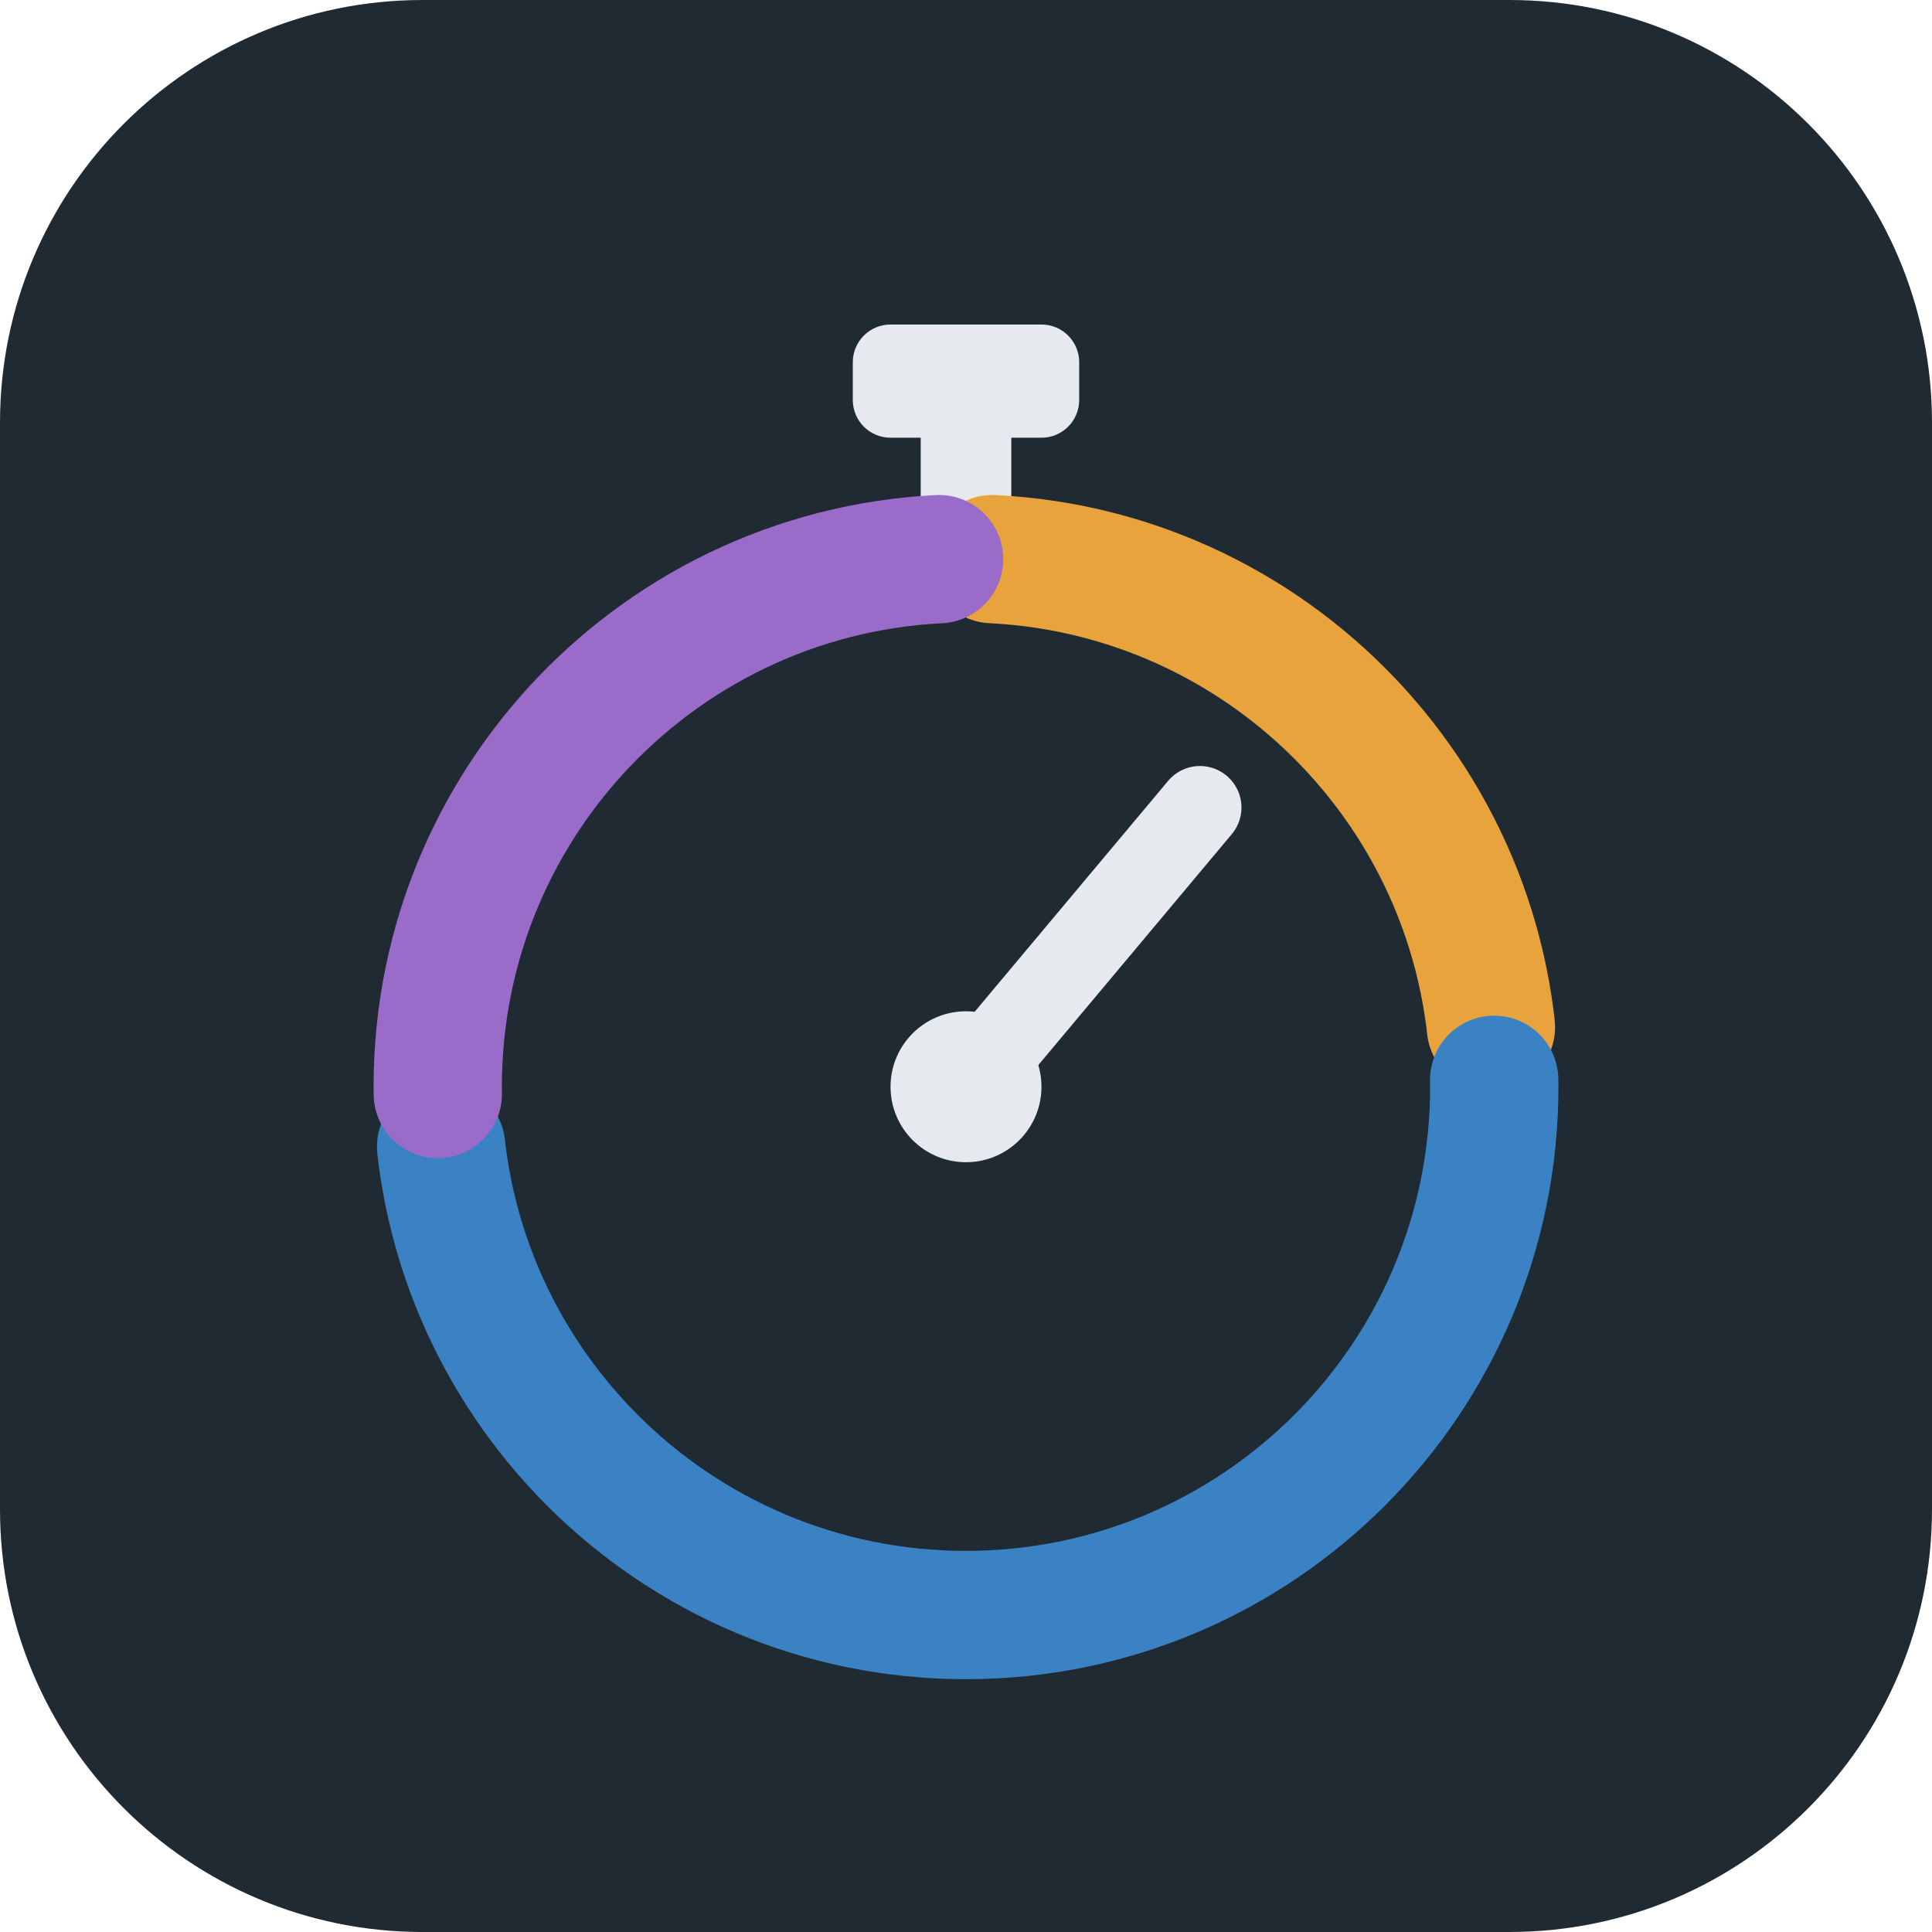
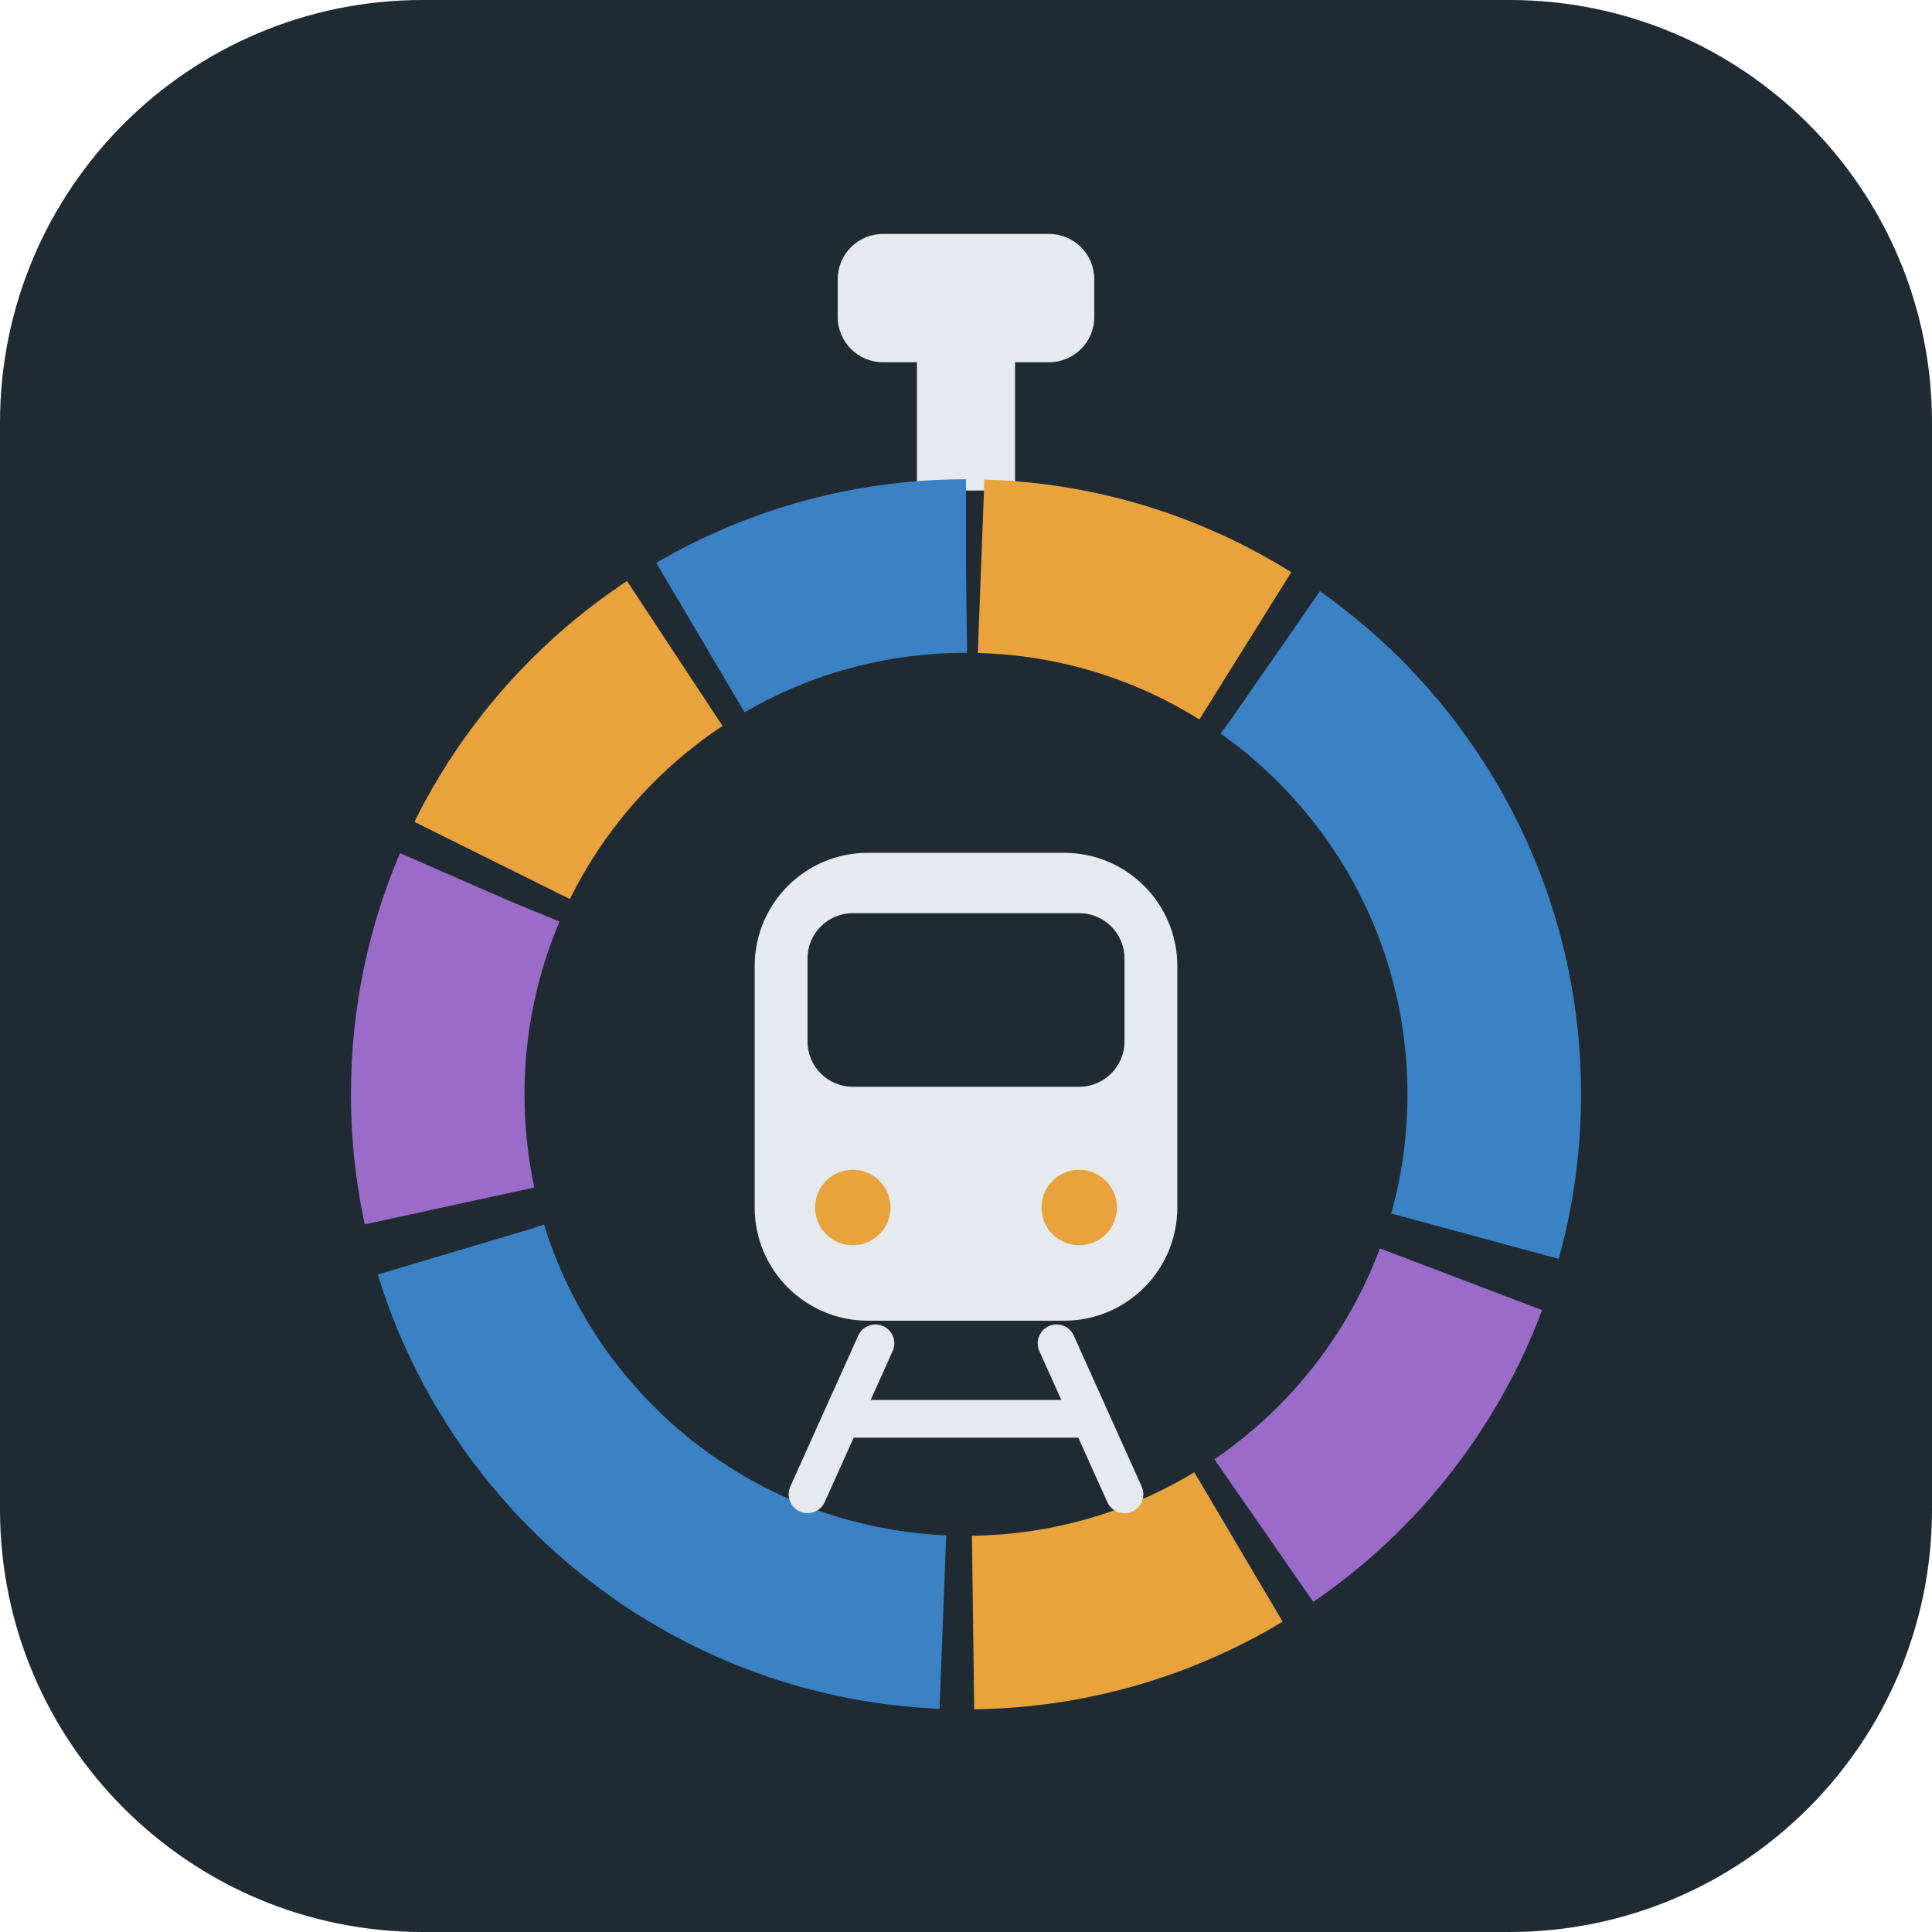
<svg xmlns="http://www.w3.org/2000/svg" viewBox="0 0 512 512">
  <rect width="512" height="512" rx="112" fill="#1f2a33" />
-   <rect x="226" y="86" width="60" height="30" rx="10" fill="#e6eaee" />
-   <rect x="244" y="110" width="24" height="30" fill="#e6eaee" />
-   <circle cx="256" cy="288" r="140" fill="none" stroke="#e8a33d" stroke-width="34" stroke-linecap="round" stroke-dasharray="197.1 682.5" stroke-dashoffset="-7.0" transform="rotate(-90 256 288)" />
-   <circle cx="256" cy="288" r="140" fill="none" stroke="#3b82c4" stroke-width="34" stroke-linecap="round" stroke-dasharray="425.8 453.8" stroke-dashoffset="-218.1" transform="rotate(-90 256 288)" />
-   <circle cx="256" cy="288" r="140" fill="none" stroke="#9b6bc9" stroke-width="34" stroke-linecap="round" stroke-dasharray="214.7 664.9" stroke-dashoffset="-657.9" transform="rotate(-90 256 288)" />
-   <line x1="256" y1="288" x2="318" y2="214" stroke="#e6eaee" stroke-width="22" stroke-linecap="round" />
-   <circle cx="256" cy="288" r="20" fill="#e6eaee" />
+   <rect x="222" y="62" width="68" height="34" rx="12" fill="#e6eaee" />
+   <rect x="243" y="90" width="26" height="40" fill="#e6eaee" />
+   <g fill="none" stroke-width="46" transform="rotate(-90 256 290)">
+     <circle cx="256" cy="290" r="140" pathLength="360" stroke="#e8a33d" stroke-dasharray="74 286" stroke-dashoffset="-4" />
+     <circle cx="256" cy="290" r="140" pathLength="360" stroke="#3b82c4" stroke-dasharray="172 188" stroke-dashoffset="-86" />
+     <circle cx="256" cy="290" r="140" pathLength="360" stroke="#9b6bc9" stroke-dasharray="86 274" stroke-dashoffset="-270" />
+   </g>
+   <rect x="200" y="226" width="112" height="124" rx="30" fill="#e6eaee" />
+   <rect x="214" y="242" width="84" height="46" rx="12" fill="#1f2a33" />
+   <circle cx="226" cy="320" r="10" fill="#e8a33d" />
+   <circle cx="286" cy="320" r="10" fill="#e8a33d" />
+   <g stroke="#e6eaee" stroke-width="10" stroke-linecap="round">
+     <line x1="232" y1="356" x2="214" y2="396" />
+     <line x1="280" y1="356" x2="298" y2="396" />
+     <line x1="224" y1="376" x2="288" y2="376" />
+   </g>
</svg>
